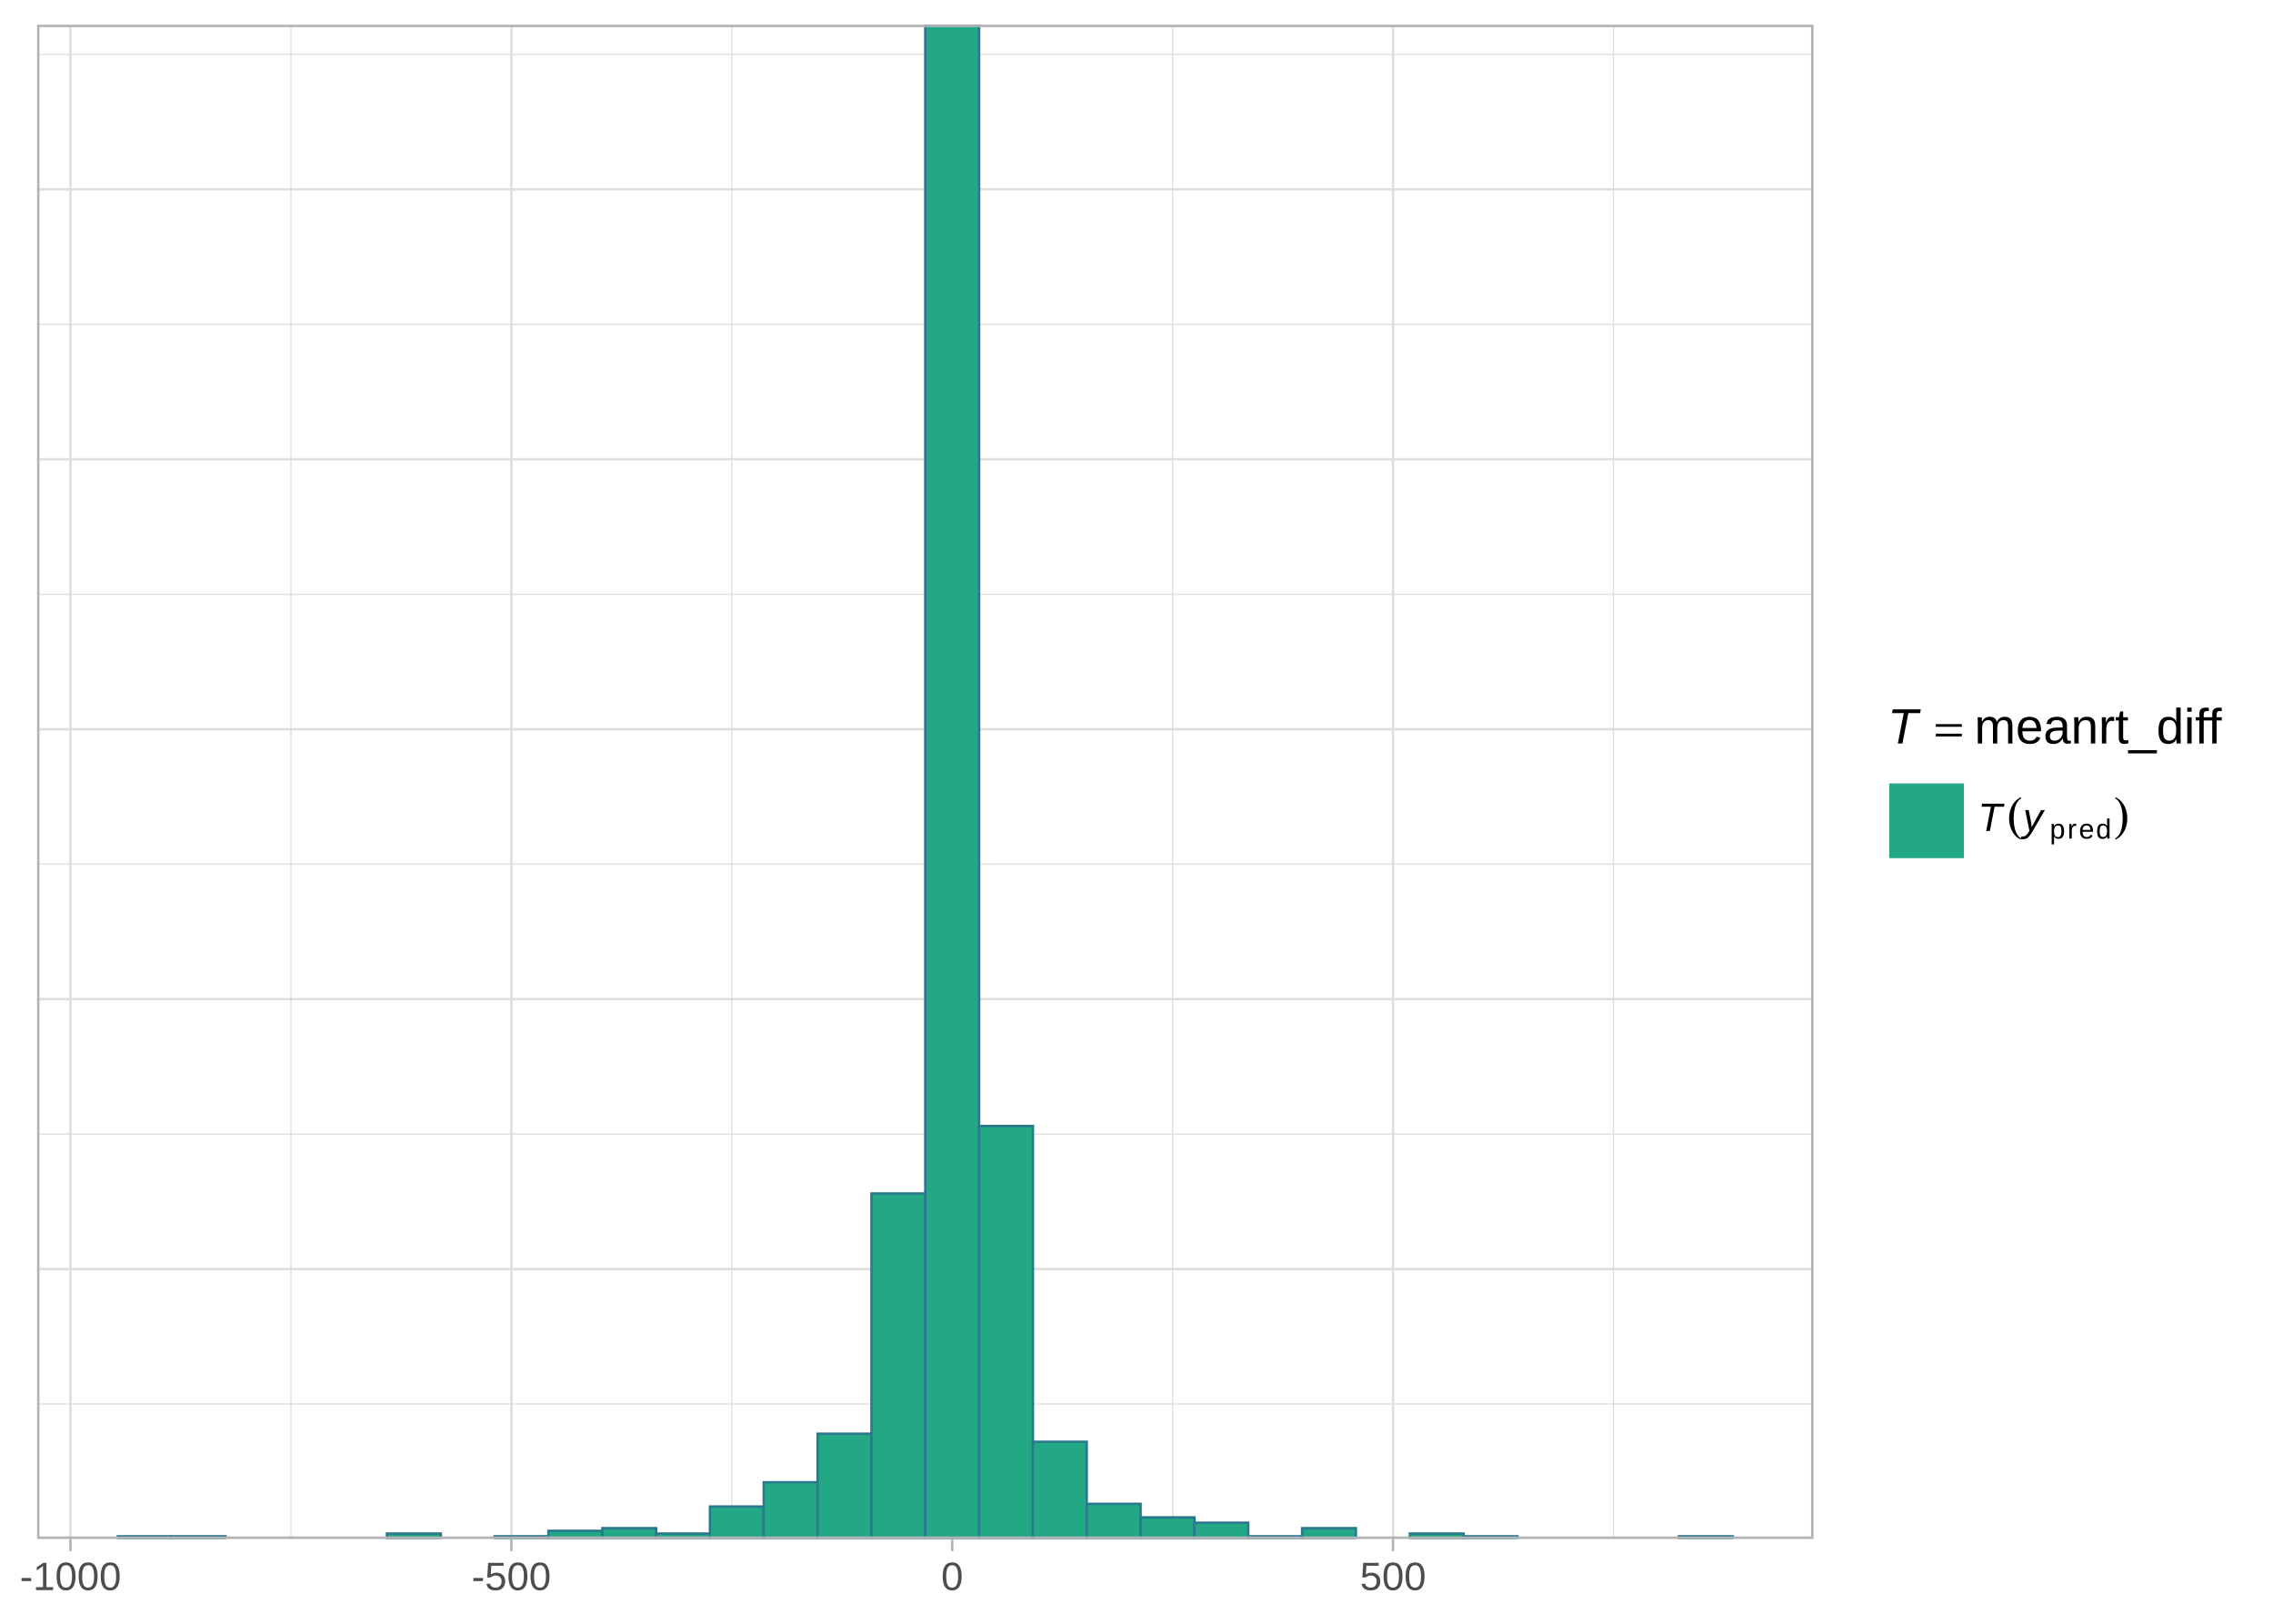
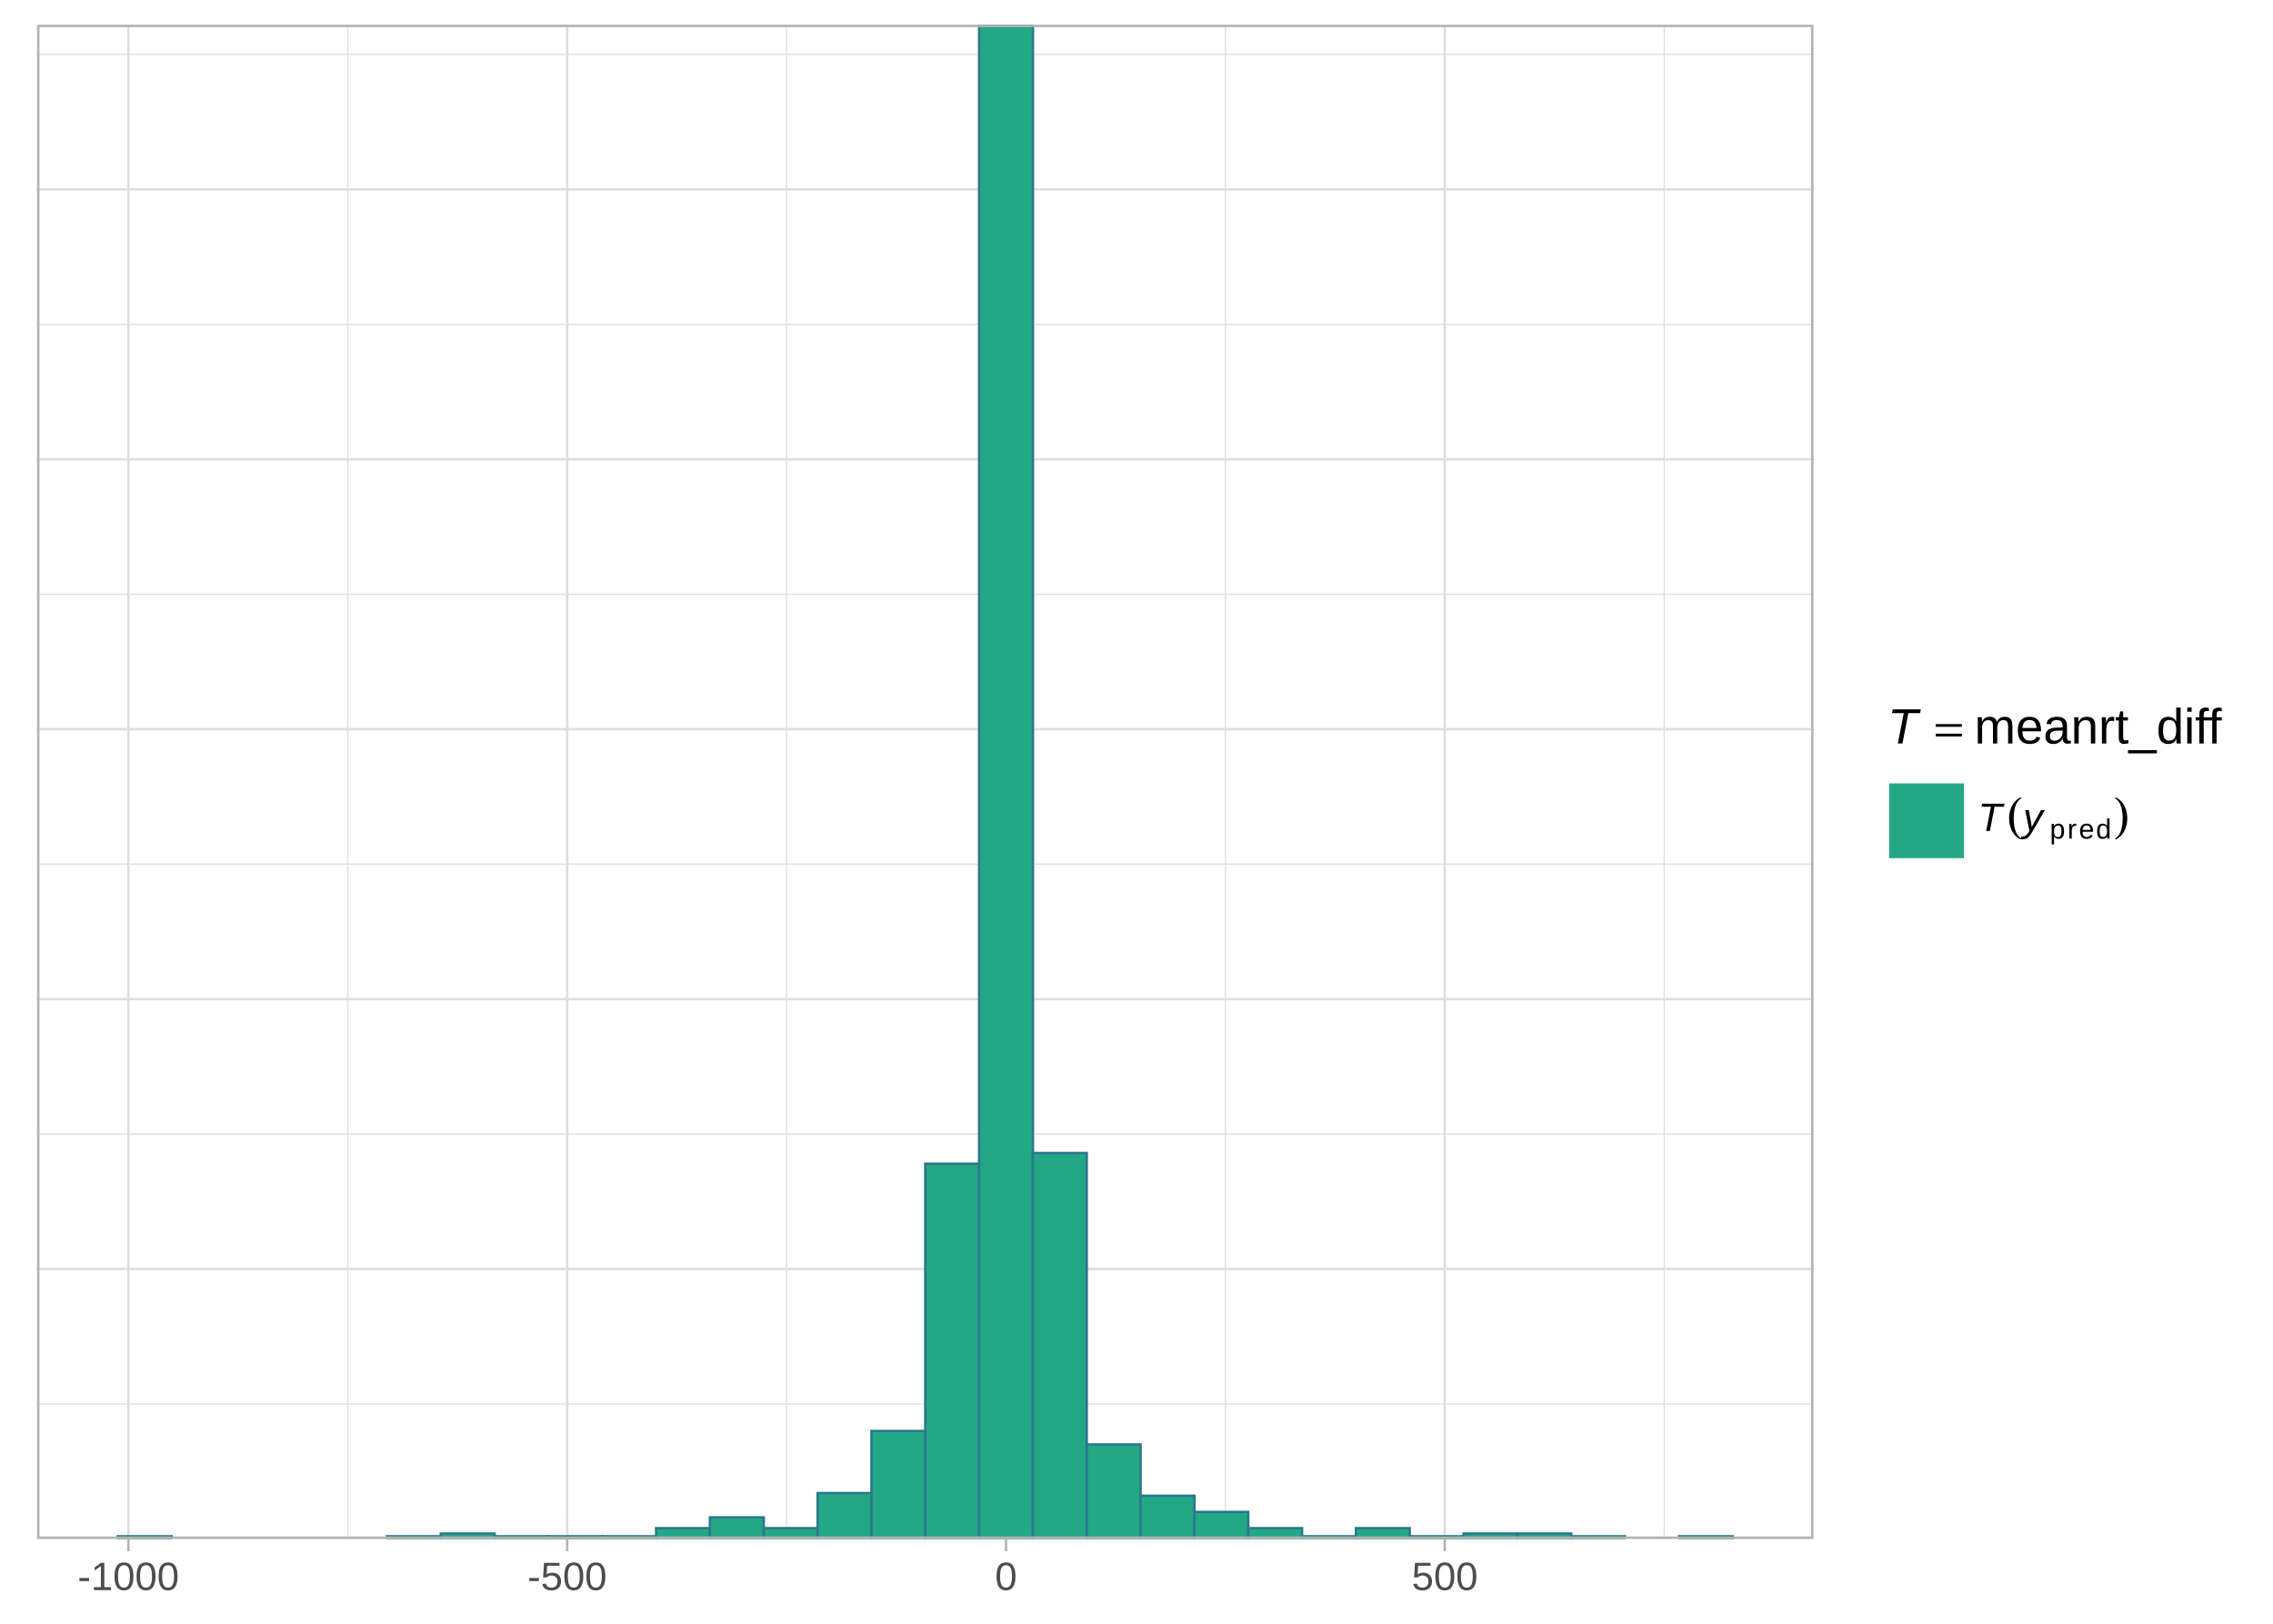
<svg xmlns="http://www.w3.org/2000/svg" class="svglite" width="504.00pt" height="360.00pt" viewBox="0 0 504.00 360.00">
  <defs>
    <style type="text/css">
    .svglite line, .svglite polyline, .svglite polygon, .svglite path, .svglite rect, .svglite circle {
      fill: none;
      stroke: #000000;
      stroke-linecap: round;
      stroke-linejoin: round;
      stroke-miterlimit: 10.00;
    }
    .svglite text {
      white-space: pre;
    }
  </style>
  </defs>
  <rect width="100%" height="100%" style="stroke: none; fill: #FFFFFF;" />
  <defs>
    <clipPath id="cpMC4wMHw1MDQuMDB8MC4wMHwzNjAuMDA=">
      <rect x="0.00" y="0.00" width="504.00" height="360.00" />
    </clipPath>
  </defs>
  <g clip-path="url(#cpMC4wMHw1MDQuMDB8MC4wMHwzNjAuMDA=)">
    <rect x="0" y="0.00" width="504.00" height="360.00" style="stroke-width: 1.07; stroke: #FFFFFF; fill: #FFFFFF;" />
  </g>
  <defs>
    <clipPath id="cpOC4yMnw0MDIuMTF8NS40OHwzNDEuMTk=">
      <rect x="8.22" y="5.48" width="393.89" height="335.71" />
    </clipPath>
  </defs>
  <g clip-path="url(#cpOC4yMnw0MDIuMTF8NS40OHwzNDEuMTk=)">
    <rect x="8.22" y="5.48" width="393.89" height="335.71" style="stroke-width: 1.07; stroke: none; fill: #FFFFFF;" />
    <polyline points="8.22,311.27 402.11,311.27 " style="stroke-width: 0.27; stroke: #DEDEDE; stroke-linecap: butt;" />
    <polyline points="8.22,251.43 402.11,251.43 " style="stroke-width: 0.27; stroke: #DEDEDE; stroke-linecap: butt;" />
    <polyline points="8.22,191.59 402.11,191.59 " style="stroke-width: 0.27; stroke: #DEDEDE; stroke-linecap: butt;" />
    <polyline points="8.22,131.75 402.11,131.75 " style="stroke-width: 0.27; stroke: #DEDEDE; stroke-linecap: butt;" />
    <polyline points="8.22,71.90 402.11,71.90 " style="stroke-width: 0.27; stroke: #DEDEDE; stroke-linecap: butt;" />
    <polyline points="8.22,12.06 402.11,12.06 " style="stroke-width: 0.27; stroke: #DEDEDE; stroke-linecap: butt;" />
-     <polyline points="64.51,341.19 64.51,5.48 " style="stroke-width: 0.27; stroke: #DEDEDE; stroke-linecap: butt;" />
-     <polyline points="162.26,341.19 162.26,5.48 " style="stroke-width: 0.27; stroke: #DEDEDE; stroke-linecap: butt;" />
-     <polyline points="260.01,341.19 260.01,5.48 " style="stroke-width: 0.27; stroke: #DEDEDE; stroke-linecap: butt;" />
-     <polyline points="357.76,341.19 357.76,5.48 " style="stroke-width: 0.27; stroke: #DEDEDE; stroke-linecap: butt;" />
+     <polyline points="77.12,341.19 77.12,5.48 " style="stroke-width: 0.27; stroke: #DEDEDE; stroke-linecap: butt;" />
+     <polyline points="174.42,341.19 174.42,5.48 " style="stroke-width: 0.27; stroke: #DEDEDE; stroke-linecap: butt;" />
+     <polyline points="271.72,341.19 271.72,5.48 " style="stroke-width: 0.27; stroke: #DEDEDE; stroke-linecap: butt;" />
+     <polyline points="369.01,341.19 369.01,5.48 " style="stroke-width: 0.27; stroke: #DEDEDE; stroke-linecap: butt;" />
    <polyline points="8.22,341.19 402.11,341.19 " style="stroke-width: 0.53; stroke: #DEDEDE; stroke-linecap: butt;" />
    <polyline points="8.22,281.35 402.11,281.35 " style="stroke-width: 0.53; stroke: #DEDEDE; stroke-linecap: butt;" />
    <polyline points="8.22,221.51 402.11,221.51 " style="stroke-width: 0.53; stroke: #DEDEDE; stroke-linecap: butt;" />
    <polyline points="8.22,161.67 402.11,161.67 " style="stroke-width: 0.53; stroke: #DEDEDE; stroke-linecap: butt;" />
    <polyline points="8.22,101.83 402.11,101.83 " style="stroke-width: 0.53; stroke: #DEDEDE; stroke-linecap: butt;" />
    <polyline points="8.22,41.98 402.11,41.98 " style="stroke-width: 0.53; stroke: #DEDEDE; stroke-linecap: butt;" />
-     <polyline points="15.63,341.19 15.63,5.48 " style="stroke-width: 0.53; stroke: #DEDEDE; stroke-linecap: butt;" />
-     <polyline points="113.38,341.19 113.38,5.48 " style="stroke-width: 0.53; stroke: #DEDEDE; stroke-linecap: butt;" />
-     <polyline points="211.13,341.19 211.13,5.48 " style="stroke-width: 0.53; stroke: #DEDEDE; stroke-linecap: butt;" />
-     <polyline points="308.88,341.19 308.88,5.48 " style="stroke-width: 0.53; stroke: #DEDEDE; stroke-linecap: butt;" />
+     <polyline points="28.47,341.19 28.47,5.48 " style="stroke-width: 0.53; stroke: #DEDEDE; stroke-linecap: butt;" />
+     <polyline points="125.77,341.19 125.77,5.48 " style="stroke-width: 0.53; stroke: #DEDEDE; stroke-linecap: butt;" />
+     <polyline points="223.07,341.19 223.07,5.48 " style="stroke-width: 0.53; stroke: #DEDEDE; stroke-linecap: butt;" />
+     <polyline points="320.36,341.19 320.36,5.48 " style="stroke-width: 0.53; stroke: #DEDEDE; stroke-linecap: butt;" />
    <rect x="26.12" y="340.60" width="11.94" height="0.60" style="stroke-width: 0.53; stroke: #2A788E; stroke-linecap: square; stroke-linejoin: miter; fill: #22A884;" />
-     <rect x="38.06" y="340.60" width="11.94" height="0.60" style="stroke-width: 0.53; stroke: #2A788E; stroke-linecap: square; stroke-linejoin: miter; fill: #22A884;" />
+     <rect x="38.06" y="341.19" width="11.94" height="0.00" style="stroke-width: 0.53; stroke: #2A788E; stroke-linecap: square; stroke-linejoin: miter; fill: #22A884;" />
    <rect x="49.99" y="341.19" width="11.94" height="0.00" style="stroke-width: 0.53; stroke: #2A788E; stroke-linecap: square; stroke-linejoin: miter; fill: #22A884;" />
    <rect x="61.93" y="341.19" width="11.94" height="0.00" style="stroke-width: 0.53; stroke: #2A788E; stroke-linecap: square; stroke-linejoin: miter; fill: #22A884;" />
    <rect x="73.87" y="341.19" width="11.94" height="0.00" style="stroke-width: 0.53; stroke: #2A788E; stroke-linecap: square; stroke-linejoin: miter; fill: #22A884;" />
-     <rect x="85.80" y="340.00" width="11.94" height="1.20" style="stroke-width: 0.53; stroke: #2A788E; stroke-linecap: square; stroke-linejoin: miter; fill: #22A884;" />
-     <rect x="97.74" y="341.19" width="11.94" height="0.00" style="stroke-width: 0.53; stroke: #2A788E; stroke-linecap: square; stroke-linejoin: miter; fill: #22A884;" />
+     <rect x="85.80" y="340.60" width="11.94" height="0.60" style="stroke-width: 0.53; stroke: #2A788E; stroke-linecap: square; stroke-linejoin: miter; fill: #22A884;" />
+     <rect x="97.74" y="340.00" width="11.94" height="1.20" style="stroke-width: 0.53; stroke: #2A788E; stroke-linecap: square; stroke-linejoin: miter; fill: #22A884;" />
    <rect x="109.67" y="340.60" width="11.94" height="0.60" style="stroke-width: 0.53; stroke: #2A788E; stroke-linecap: square; stroke-linejoin: miter; fill: #22A884;" />
-     <rect x="121.61" y="339.40" width="11.94" height="1.80" style="stroke-width: 0.53; stroke: #2A788E; stroke-linecap: square; stroke-linejoin: miter; fill: #22A884;" />
-     <rect x="133.55" y="338.80" width="11.94" height="2.39" style="stroke-width: 0.53; stroke: #2A788E; stroke-linecap: square; stroke-linejoin: miter; fill: #22A884;" />
-     <rect x="145.48" y="340.00" width="11.94" height="1.20" style="stroke-width: 0.53; stroke: #2A788E; stroke-linecap: square; stroke-linejoin: miter; fill: #22A884;" />
-     <rect x="157.42" y="334.01" width="11.94" height="7.18" style="stroke-width: 0.53; stroke: #2A788E; stroke-linecap: square; stroke-linejoin: miter; fill: #22A884;" />
-     <rect x="169.35" y="328.63" width="11.94" height="12.57" style="stroke-width: 0.53; stroke: #2A788E; stroke-linecap: square; stroke-linejoin: miter; fill: #22A884;" />
-     <rect x="181.29" y="317.86" width="11.94" height="23.34" style="stroke-width: 0.53; stroke: #2A788E; stroke-linecap: square; stroke-linejoin: miter; fill: #22A884;" />
-     <rect x="193.23" y="264.60" width="11.94" height="76.60" style="stroke-width: 0.53; stroke: #2A788E; stroke-linecap: square; stroke-linejoin: miter; fill: #22A884;" />
-     <rect x="205.16" y="5.48" width="11.94" height="335.71" style="stroke-width: 0.53; stroke: #2A788E; stroke-linecap: square; stroke-linejoin: miter; fill: #22A884;" />
-     <rect x="217.10" y="249.64" width="11.94" height="91.56" style="stroke-width: 0.53; stroke: #2A788E; stroke-linecap: square; stroke-linejoin: miter; fill: #22A884;" />
-     <rect x="229.03" y="319.65" width="11.94" height="21.54" style="stroke-width: 0.53; stroke: #2A788E; stroke-linecap: square; stroke-linejoin: miter; fill: #22A884;" />
-     <rect x="240.97" y="333.41" width="11.94" height="7.78" style="stroke-width: 0.53; stroke: #2A788E; stroke-linecap: square; stroke-linejoin: miter; fill: #22A884;" />
-     <rect x="252.91" y="336.41" width="11.94" height="4.79" style="stroke-width: 0.53; stroke: #2A788E; stroke-linecap: square; stroke-linejoin: miter; fill: #22A884;" />
-     <rect x="264.84" y="337.60" width="11.94" height="3.59" style="stroke-width: 0.53; stroke: #2A788E; stroke-linecap: square; stroke-linejoin: miter; fill: #22A884;" />
-     <rect x="276.78" y="340.60" width="11.94" height="0.60" style="stroke-width: 0.53; stroke: #2A788E; stroke-linecap: square; stroke-linejoin: miter; fill: #22A884;" />
-     <rect x="288.71" y="338.80" width="11.94" height="2.39" style="stroke-width: 0.53; stroke: #2A788E; stroke-linecap: square; stroke-linejoin: miter; fill: #22A884;" />
-     <rect x="300.65" y="341.19" width="11.94" height="0.00" style="stroke-width: 0.53; stroke: #2A788E; stroke-linecap: square; stroke-linejoin: miter; fill: #22A884;" />
-     <rect x="312.59" y="340.00" width="11.94" height="1.20" style="stroke-width: 0.53; stroke: #2A788E; stroke-linecap: square; stroke-linejoin: miter; fill: #22A884;" />
-     <rect x="324.52" y="340.60" width="11.94" height="0.60" style="stroke-width: 0.53; stroke: #2A788E; stroke-linecap: square; stroke-linejoin: miter; fill: #22A884;" />
-     <rect x="336.46" y="341.19" width="11.94" height="0.00" style="stroke-width: 0.53; stroke: #2A788E; stroke-linecap: square; stroke-linejoin: miter; fill: #22A884;" />
-     <rect x="348.39" y="341.19" width="11.94" height="0.00" style="stroke-width: 0.53; stroke: #2A788E; stroke-linecap: square; stroke-linejoin: miter; fill: #22A884;" />
+     <rect x="121.61" y="340.60" width="11.94" height="0.60" style="stroke-width: 0.53; stroke: #2A788E; stroke-linecap: square; stroke-linejoin: miter; fill: #22A884;" />
+     <rect x="133.55" y="340.60" width="11.94" height="0.60" style="stroke-width: 0.53; stroke: #2A788E; stroke-linecap: square; stroke-linejoin: miter; fill: #22A884;" />
+     <rect x="145.48" y="338.80" width="11.94" height="2.39" style="stroke-width: 0.53; stroke: #2A788E; stroke-linecap: square; stroke-linejoin: miter; fill: #22A884;" />
+     <rect x="157.42" y="336.41" width="11.94" height="4.79" style="stroke-width: 0.53; stroke: #2A788E; stroke-linecap: square; stroke-linejoin: miter; fill: #22A884;" />
+     <rect x="169.35" y="338.80" width="11.94" height="2.39" style="stroke-width: 0.53; stroke: #2A788E; stroke-linecap: square; stroke-linejoin: miter; fill: #22A884;" />
+     <rect x="181.29" y="331.02" width="11.94" height="10.17" style="stroke-width: 0.53; stroke: #2A788E; stroke-linecap: square; stroke-linejoin: miter; fill: #22A884;" />
+     <rect x="193.23" y="317.26" width="11.94" height="23.94" style="stroke-width: 0.53; stroke: #2A788E; stroke-linecap: square; stroke-linejoin: miter; fill: #22A884;" />
+     <rect x="205.16" y="258.01" width="11.94" height="83.18" style="stroke-width: 0.53; stroke: #2A788E; stroke-linecap: square; stroke-linejoin: miter; fill: #22A884;" />
+     <rect x="217.10" y="5.48" width="11.94" height="335.71" style="stroke-width: 0.53; stroke: #2A788E; stroke-linecap: square; stroke-linejoin: miter; fill: #22A884;" />
+     <rect x="229.03" y="255.62" width="11.94" height="85.57" style="stroke-width: 0.53; stroke: #2A788E; stroke-linecap: square; stroke-linejoin: miter; fill: #22A884;" />
+     <rect x="240.97" y="320.25" width="11.94" height="20.94" style="stroke-width: 0.53; stroke: #2A788E; stroke-linecap: square; stroke-linejoin: miter; fill: #22A884;" />
+     <rect x="252.91" y="331.62" width="11.94" height="9.57" style="stroke-width: 0.53; stroke: #2A788E; stroke-linecap: square; stroke-linejoin: miter; fill: #22A884;" />
+     <rect x="264.84" y="335.21" width="11.94" height="5.98" style="stroke-width: 0.53; stroke: #2A788E; stroke-linecap: square; stroke-linejoin: miter; fill: #22A884;" />
+     <rect x="276.78" y="338.80" width="11.94" height="2.39" style="stroke-width: 0.53; stroke: #2A788E; stroke-linecap: square; stroke-linejoin: miter; fill: #22A884;" />
+     <rect x="288.71" y="340.60" width="11.94" height="0.60" style="stroke-width: 0.53; stroke: #2A788E; stroke-linecap: square; stroke-linejoin: miter; fill: #22A884;" />
+     <rect x="300.65" y="338.80" width="11.94" height="2.39" style="stroke-width: 0.53; stroke: #2A788E; stroke-linecap: square; stroke-linejoin: miter; fill: #22A884;" />
+     <rect x="312.59" y="340.60" width="11.94" height="0.60" style="stroke-width: 0.53; stroke: #2A788E; stroke-linecap: square; stroke-linejoin: miter; fill: #22A884;" />
+     <rect x="324.52" y="340.00" width="11.94" height="1.20" style="stroke-width: 0.53; stroke: #2A788E; stroke-linecap: square; stroke-linejoin: miter; fill: #22A884;" />
+     <rect x="336.46" y="340.00" width="11.94" height="1.20" style="stroke-width: 0.53; stroke: #2A788E; stroke-linecap: square; stroke-linejoin: miter; fill: #22A884;" />
+     <rect x="348.39" y="340.60" width="11.94" height="0.60" style="stroke-width: 0.53; stroke: #2A788E; stroke-linecap: square; stroke-linejoin: miter; fill: #22A884;" />
    <rect x="360.33" y="341.19" width="11.94" height="0.00" style="stroke-width: 0.53; stroke: #2A788E; stroke-linecap: square; stroke-linejoin: miter; fill: #22A884;" />
    <rect x="372.27" y="340.60" width="11.94" height="0.60" style="stroke-width: 0.53; stroke: #2A788E; stroke-linecap: square; stroke-linejoin: miter; fill: #22A884;" />
    <rect x="8.22" y="5.48" width="393.89" height="335.71" style="stroke-width: 1.07; stroke: #B3B3B3;" />
  </g>
  <g clip-path="url(#cpMC4wMHw1MDQuMDB8MC4wMHwzNjAuMDA=)">
-     <polyline points="15.63,343.93 15.63,341.19 " style="stroke-width: 0.53; stroke: #B3B3B3; stroke-linecap: butt;" />
-     <polyline points="113.38,343.93 113.38,341.19 " style="stroke-width: 0.53; stroke: #B3B3B3; stroke-linecap: butt;" />
-     <polyline points="211.13,343.93 211.13,341.19 " style="stroke-width: 0.53; stroke: #B3B3B3; stroke-linecap: butt;" />
-     <polyline points="308.88,343.93 308.88,341.19 " style="stroke-width: 0.53; stroke: #B3B3B3; stroke-linecap: butt;" />
-     <text x="15.63" y="352.54" text-anchor="middle" style="font-size: 8.80px;fill: #4D4D4D; font-family: &quot;Arimo&quot;;" textLength="25.55px" lengthAdjust="spacingAndGlyphs">-1000</text>
-     <text x="113.38" y="352.54" text-anchor="middle" style="font-size: 8.80px;fill: #4D4D4D; font-family: &quot;Arimo&quot;;" textLength="19.96px" lengthAdjust="spacingAndGlyphs">-500</text>
-     <text x="211.13" y="352.54" text-anchor="middle" style="font-size: 8.80px;fill: #4D4D4D; font-family: &quot;Arimo&quot;;" textLength="5.59px" lengthAdjust="spacingAndGlyphs">0</text>
-     <text x="308.88" y="352.54" text-anchor="middle" style="font-size: 8.80px;fill: #4D4D4D; font-family: &quot;Arimo&quot;;" textLength="16.78px" lengthAdjust="spacingAndGlyphs">500</text>
+     <polyline points="28.47,343.93 28.47,341.19 " style="stroke-width: 0.53; stroke: #B3B3B3; stroke-linecap: butt;" />
+     <polyline points="125.77,343.93 125.77,341.19 " style="stroke-width: 0.53; stroke: #B3B3B3; stroke-linecap: butt;" />
+     <polyline points="223.07,343.93 223.07,341.19 " style="stroke-width: 0.53; stroke: #B3B3B3; stroke-linecap: butt;" />
+     <polyline points="320.36,343.93 320.36,341.19 " style="stroke-width: 0.53; stroke: #B3B3B3; stroke-linecap: butt;" />
+     <text x="28.47" y="352.54" text-anchor="middle" style="font-size: 8.80px;fill: #4D4D4D; font-family: &quot;Arimo&quot;;" textLength="25.55px" lengthAdjust="spacingAndGlyphs">-1000</text>
+     <text x="125.77" y="352.54" text-anchor="middle" style="font-size: 8.80px;fill: #4D4D4D; font-family: &quot;Arimo&quot;;" textLength="19.96px" lengthAdjust="spacingAndGlyphs">-500</text>
+     <text x="223.07" y="352.54" text-anchor="middle" style="font-size: 8.80px;fill: #4D4D4D; font-family: &quot;Arimo&quot;;" textLength="5.59px" lengthAdjust="spacingAndGlyphs">0</text>
+     <text x="320.36" y="352.54" text-anchor="middle" style="font-size: 8.80px;fill: #4D4D4D; font-family: &quot;Arimo&quot;;" textLength="16.78px" lengthAdjust="spacingAndGlyphs">500</text>
    <rect x="413.06" y="150.58" width="85.46" height="45.52" style="stroke-width: 1.07; stroke: none; fill: #FFFFFF;" />
    <text x="418.54" y="164.84" style="font-size: 11.00px; font-style: italic; font-family: &quot;Arimo&quot;;" textLength="6.72px" lengthAdjust="spacingAndGlyphs">T</text>
    <text x="429.10" y="164.84" style="font-size: 11.00px; font-family: &quot;Standard Symbols PS&quot;;" textLength="6.04px" lengthAdjust="spacingAndGlyphs">=</text>
    <text x="437.78" y="164.84" style="font-size: 11.00px; font-family: &quot;Arimo&quot;;" textLength="63.32px" lengthAdjust="spacingAndGlyphs">meanrt_diff</text>
    <rect x="418.54" y="173.34" width="17.28" height="17.28" style="stroke-width: 1.07; stroke: none; fill: #FFFFFF;" />
    <rect x="418.90" y="173.69" width="16.57" height="16.57" style="stroke-width: 0.53; stroke: none; stroke-linecap: square; stroke-linejoin: miter; fill: #22A884;" />
    <text x="438.58" y="184.24" style="font-size: 8.80px; font-style: italic; font-family: &quot;Arimo&quot;;" textLength="5.37px" lengthAdjust="spacingAndGlyphs">T</text>
    <text x="444.91" y="184.24" style="font-size: 11.00px; font-family: &quot;Standard Symbols PS&quot;;" textLength="3.66px" lengthAdjust="spacingAndGlyphs">(</text>
    <text x="448.58" y="184.24" style="font-size: 8.80px; font-style: italic; font-family: &quot;Arimo&quot;;" textLength="5.21px" lengthAdjust="spacingAndGlyphs">y</text>
    <text x="454.50" y="185.92" style="font-size: 6.16px; font-family: &quot;Arimo&quot;;" textLength="3.91px" lengthAdjust="spacingAndGlyphs">p</text>
    <text x="458.41" y="185.92" style="font-size: 6.16px; font-family: &quot;Arimo&quot;;" textLength="2.53px" lengthAdjust="spacingAndGlyphs">r</text>
    <text x="460.95" y="185.92" style="font-size: 6.16px; font-family: &quot;Arimo&quot;;" textLength="3.79px" lengthAdjust="spacingAndGlyphs">e</text>
    <text x="464.74" y="185.92" style="font-size: 6.16px; font-family: &quot;Arimo&quot;;" textLength="3.91px" lengthAdjust="spacingAndGlyphs">d</text>
    <text x="468.64" y="184.24" style="font-size: 11.00px; font-family: &quot;Standard Symbols PS&quot;;" textLength="3.66px" lengthAdjust="spacingAndGlyphs">)</text>
  </g>
</svg>
